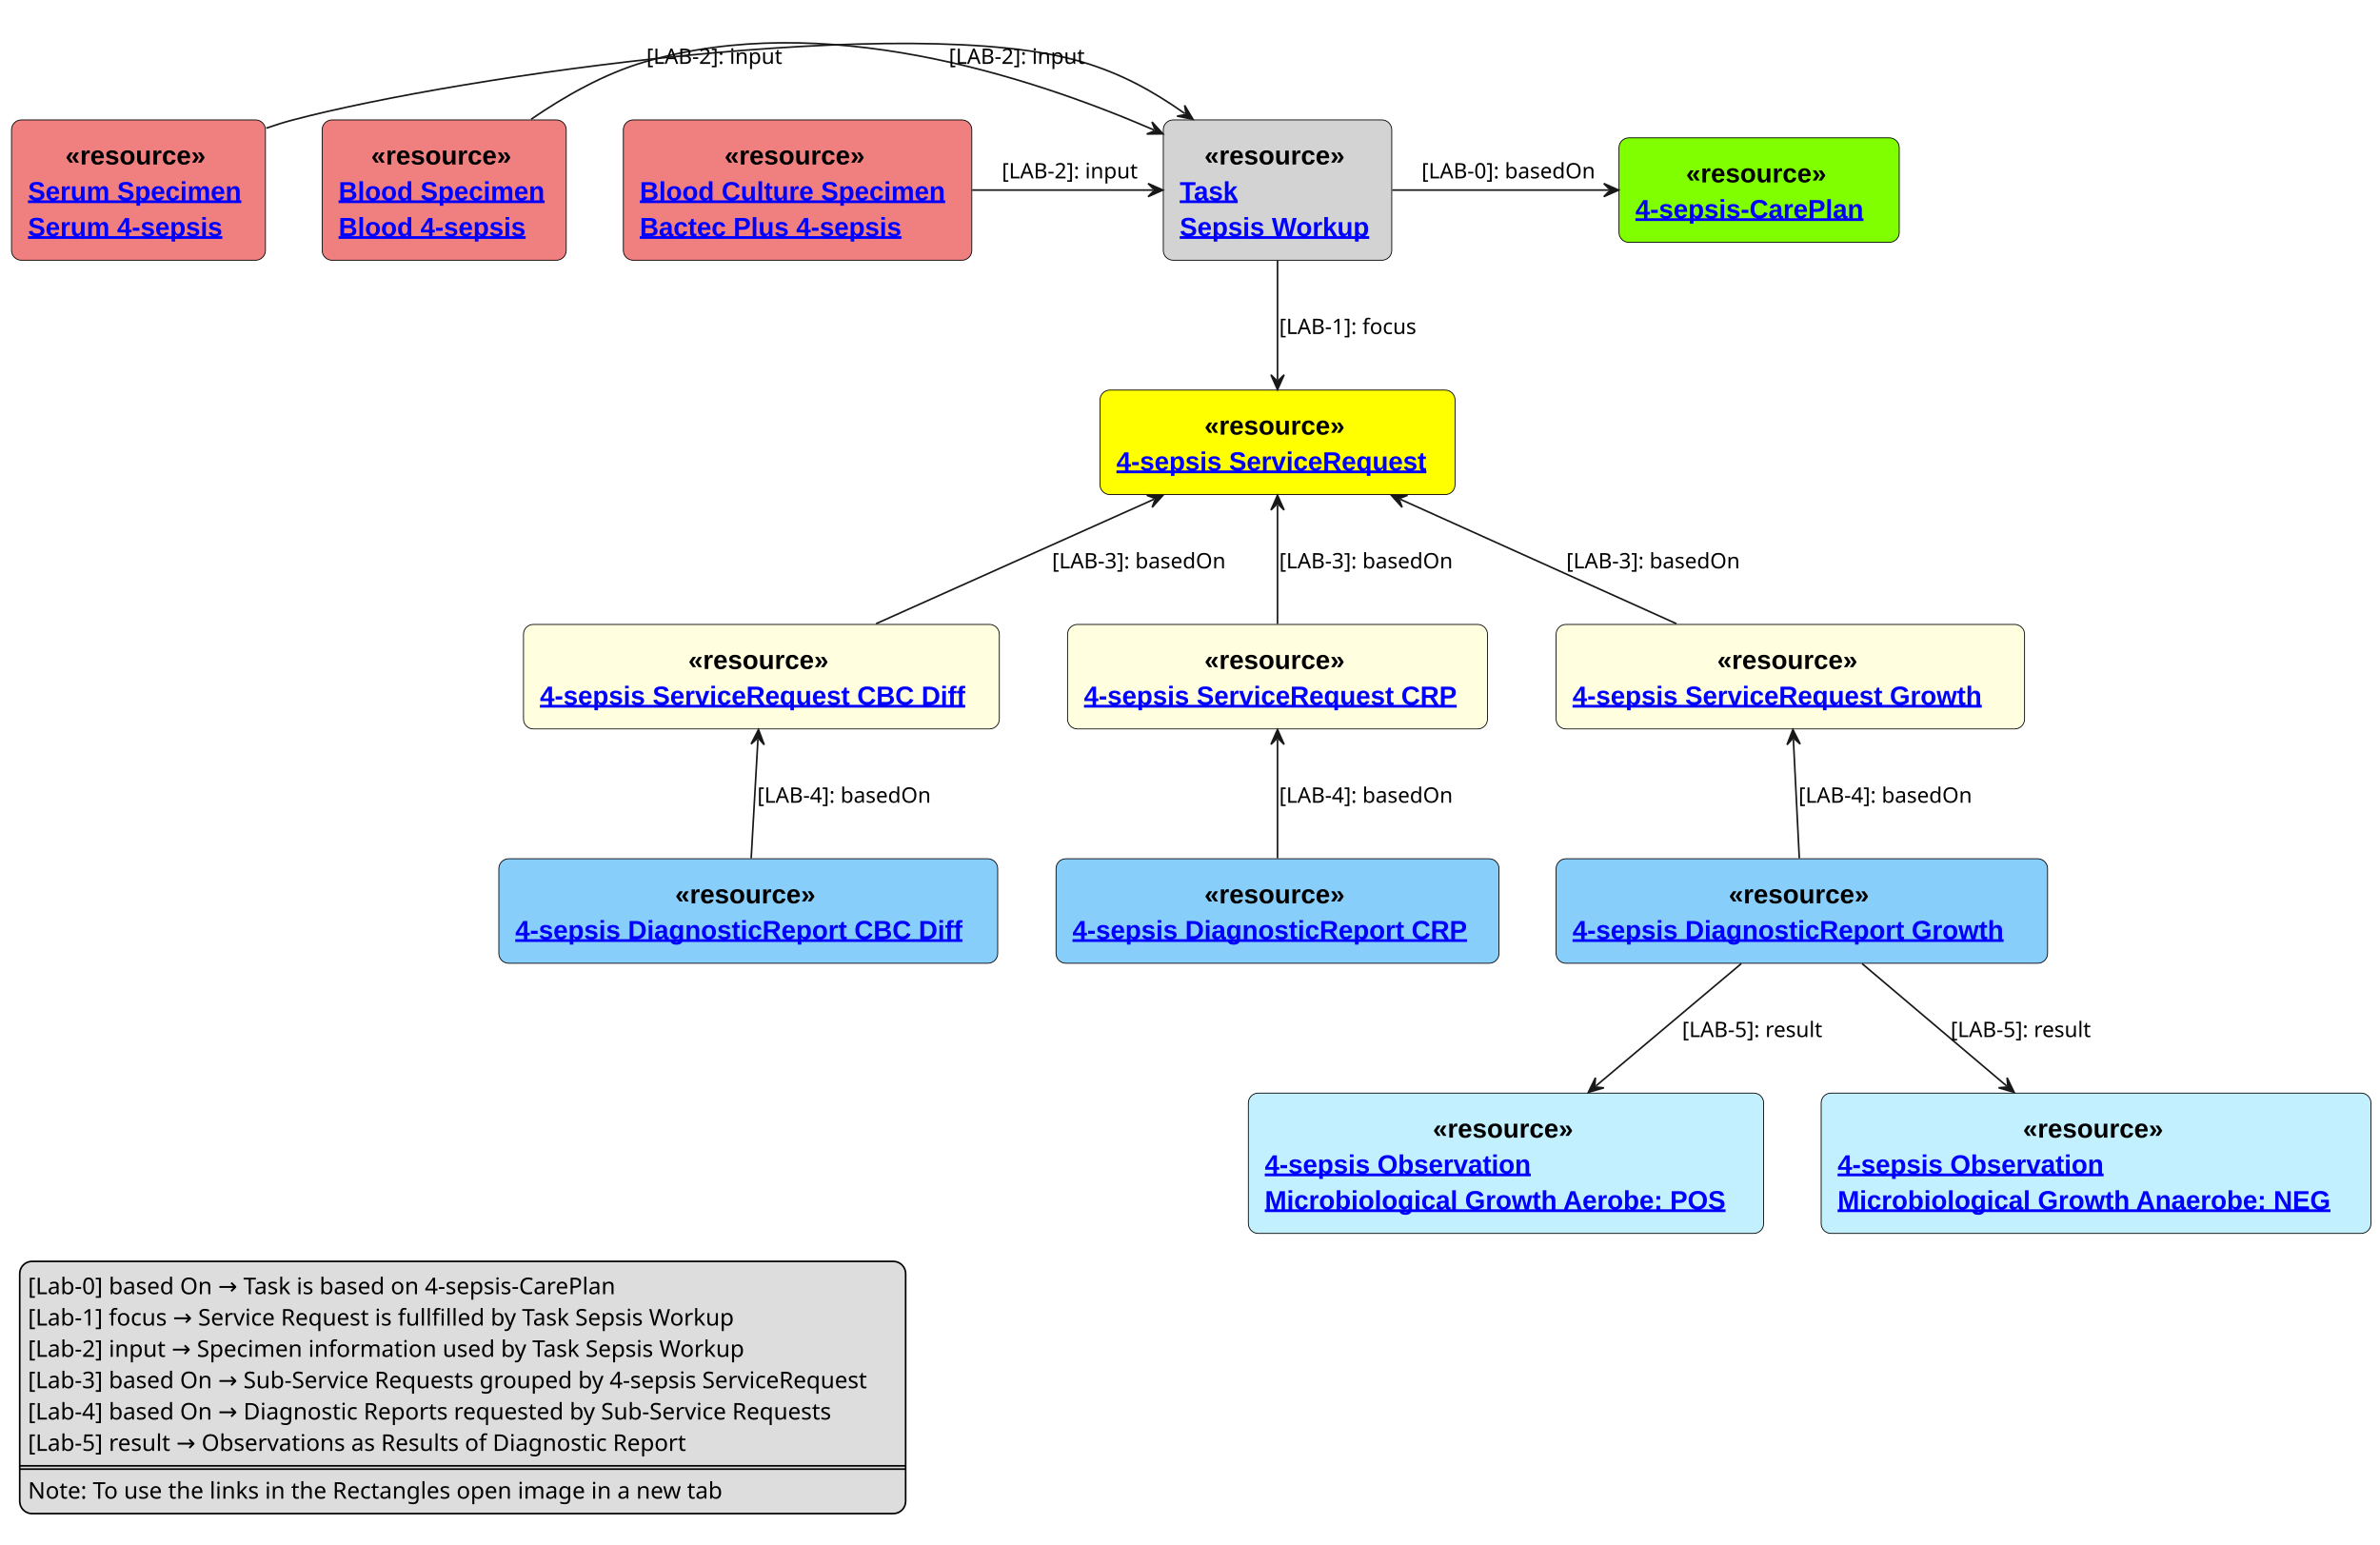
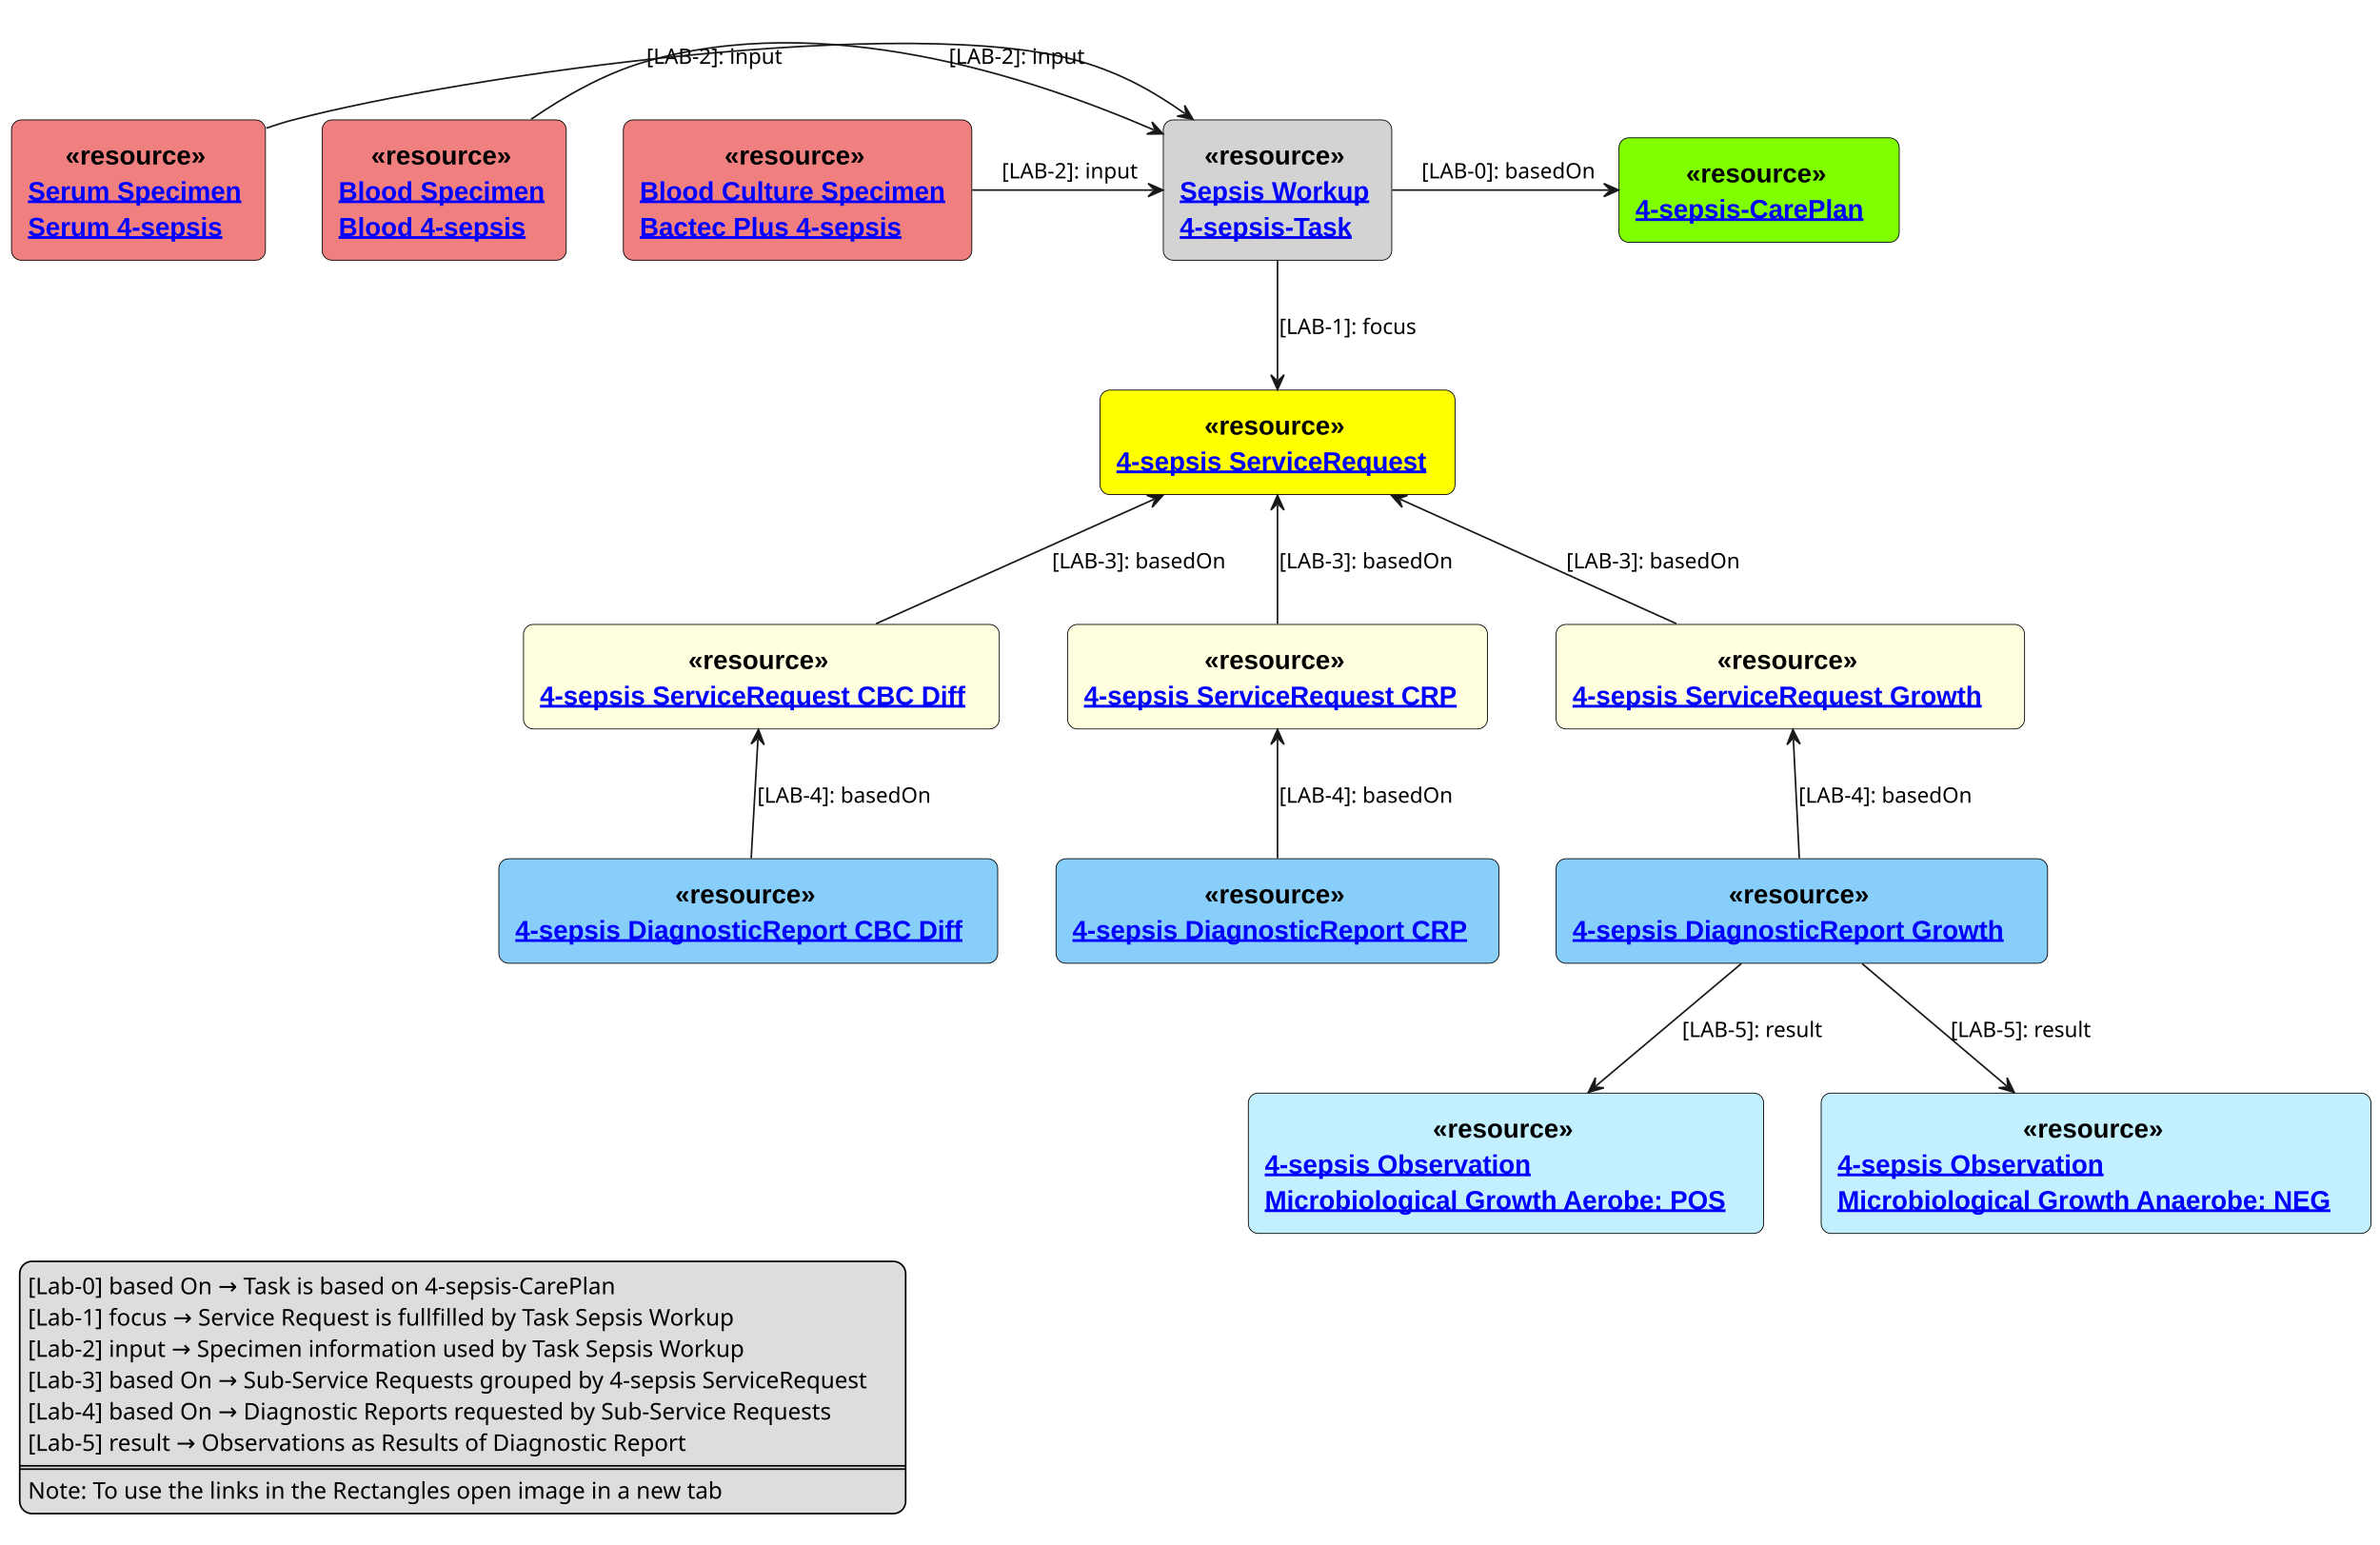
<svg xmlns="http://www.w3.org/2000/svg" xmlns:xlink="http://www.w3.org/1999/xlink" contentStyleType="text/css" height="940px" preserveAspectRatio="none" style="width:1448px;height:940px;background:#FFFFFF;" version="1.1" viewBox="0 0 1448 940" width="1448px" zoomAndPan="magnify">
  <defs />
  <g>
    <g id="elem_CP">
      <rect fill="#7FFF00" height="63.584" rx="6" ry="6" style="stroke:#000000;stroke-width:0.5;" width="170.5" x="985" y="83.86" />
      <text fill="#000000" font-family="Arial" font-size="16" font-weight="bold" lengthAdjust="spacing" textLength="89" x="1025.75" y="110.964">«resource»</text>
      <a href="CarePlan-4-sepsis-CarePlan.html" target="_top" title="CarePlan-4-sepsis-CarePlan.html" xlink:actuate="onRequest" xlink:href="CarePlan-4-sepsis-CarePlan.html" xlink:show="new" xlink:title="CarePlan-4-sepsis-CarePlan.html" xlink:type="simple">
        <text fill="#0000FF" font-family="Arial" font-size="16" font-weight="bold" lengthAdjust="spacing" text-decoration="underline" textLength="142.5" x="995" y="132.756">4-sepsis-CarePlan</text>
      </a>
      <text fill="#000000" font-family="Arial" font-size="16" font-weight="bold" lengthAdjust="spacing" textLength="4" x="1141.5" y="132.756"> </text>
    </g>
    <g id="elem_SR">
      <rect fill="#FFFF00" height="63.584" rx="6" ry="6" style="stroke:#000000;stroke-width:0.5;" width="216" x="669.25" y="237.34" />
      <text fill="#000000" font-family="Arial" font-size="16" font-weight="bold" lengthAdjust="spacing" textLength="89" x="732.75" y="264.444">«resource»</text>
      <a href="ServiceRequest-4-sepsis-ServiceRequest.html" target="_top" title="ServiceRequest-4-sepsis-ServiceRequest.html" xlink:actuate="onRequest" xlink:href="ServiceRequest-4-sepsis-ServiceRequest.html" xlink:show="new" xlink:title="ServiceRequest-4-sepsis-ServiceRequest.html" xlink:type="simple">
        <text fill="#0000FF" font-family="Arial" font-size="16" font-weight="bold" lengthAdjust="spacing" text-decoration="underline" textLength="192" x="679.25" y="286.236">4-sepsis ServiceRequest</text>
      </a>
      <text fill="#000000" font-family="Arial" font-size="16" font-weight="bold" lengthAdjust="spacing" textLength="4" x="871.25" y="286.236"> </text>
    </g>
    <g id="elem_SRDIFF">
      <rect fill="#FFFFE0" height="63.584" rx="6" ry="6" style="stroke:#000000;stroke-width:0.5;" width="289.5" x="318.5" y="379.93" />
      <text fill="#000000" font-family="Arial" font-size="16" font-weight="bold" lengthAdjust="spacing" textLength="89" x="418.75" y="407.034">«resource»</text>
      <a href="ServiceRequest-4-sepsis-ServiceRequestCBCDiff.html" target="_top" title="ServiceRequest-4-sepsis-ServiceRequestCBCDiff.html" xlink:actuate="onRequest" xlink:href="ServiceRequest-4-sepsis-ServiceRequestCBCDiff.html" xlink:show="new" xlink:title="ServiceRequest-4-sepsis-ServiceRequestCBCDiff.html" xlink:type="simple">
        <text fill="#0000FF" font-family="Arial" font-size="16" font-weight="bold" lengthAdjust="spacing" text-decoration="underline" textLength="261.5" x="328.5" y="428.826">4-sepsis ServiceRequest CBC Diff</text>
      </a>
      <text fill="#000000" font-family="Arial" font-size="16" font-weight="bold" lengthAdjust="spacing" textLength="4" x="594" y="428.826"> </text>
    </g>
    <g id="elem_SRCRP">
      <rect fill="#FFFFE0" height="63.584" rx="6" ry="6" style="stroke:#000000;stroke-width:0.5;" width="255.5" x="649.5" y="379.93" />
      <text fill="#000000" font-family="Arial" font-size="16" font-weight="bold" lengthAdjust="spacing" textLength="89" x="732.75" y="407.034">«resource»</text>
      <a href="ServiceRequest-4-sepsis-ServiceRequestCRP.html" target="_top" title="ServiceRequest-4-sepsis-ServiceRequestCRP.html" xlink:actuate="onRequest" xlink:href="ServiceRequest-4-sepsis-ServiceRequestCRP.html" xlink:show="new" xlink:title="ServiceRequest-4-sepsis-ServiceRequestCRP.html" xlink:type="simple">
        <text fill="#0000FF" font-family="Arial" font-size="16" font-weight="bold" lengthAdjust="spacing" text-decoration="underline" textLength="227.5" x="659.5" y="428.826">4-sepsis ServiceRequest CRP</text>
      </a>
      <text fill="#000000" font-family="Arial" font-size="16" font-weight="bold" lengthAdjust="spacing" textLength="4" x="891" y="428.826"> </text>
    </g>
    <g id="elem_SRG">
      <rect fill="#FFFFE0" height="63.584" rx="6" ry="6" style="stroke:#000000;stroke-width:0.5;" width="285" x="946.75" y="379.93" />
      <text fill="#000000" font-family="Arial" font-size="16" font-weight="bold" lengthAdjust="spacing" textLength="89" x="1044.75" y="407.034">«resource»</text>
      <a href="ServiceRequest-4-sepsis-ServiceRequestGrowth.html" target="_top" title="ServiceRequest-4-sepsis-ServiceRequestGrowth.html" xlink:actuate="onRequest" xlink:href="ServiceRequest-4-sepsis-ServiceRequestGrowth.html" xlink:show="new" xlink:title="ServiceRequest-4-sepsis-ServiceRequestGrowth.html" xlink:type="simple">
        <text fill="#0000FF" font-family="Arial" font-size="16" font-weight="bold" lengthAdjust="spacing" text-decoration="underline" textLength="257" x="956.75" y="428.826">4-sepsis ServiceRequest Growth</text>
      </a>
      <text fill="#000000" font-family="Arial" font-size="16" font-weight="bold" lengthAdjust="spacing" textLength="4" x="1217.75" y="428.826"> </text>
    </g>
    <g id="elem_DRG">
      <rect fill="#87CEFA" height="63.584" rx="6" ry="6" style="stroke:#000000;stroke-width:0.5;" width="299" x="946.75" y="522.51" />
      <text fill="#000000" font-family="Arial" font-size="16" font-weight="bold" lengthAdjust="spacing" textLength="89" x="1051.75" y="549.614">«resource»</text>
      <a href="DiagnosticReport-4-sepsis-DiagnosticReportGrowth.html" target="_top" title="DiagnosticReport-4-sepsis-DiagnosticReportGrowth.html" xlink:actuate="onRequest" xlink:href="DiagnosticReport-4-sepsis-DiagnosticReportGrowth.html" xlink:show="new" xlink:title="DiagnosticReport-4-sepsis-DiagnosticReportGrowth.html" xlink:type="simple">
        <text fill="#0000FF" font-family="Arial" font-size="16" font-weight="bold" lengthAdjust="spacing" text-decoration="underline" textLength="275" x="956.75" y="571.406">4-sepsis DiagnosticReport Growth</text>
      </a>
    </g>
    <g id="elem_DRDIFF">
      <rect fill="#87CEFA" height="63.584" rx="6" ry="6" style="stroke:#000000;stroke-width:0.5;" width="303.5" x="303.5" y="522.51" />
      <text fill="#000000" font-family="Arial" font-size="16" font-weight="bold" lengthAdjust="spacing" textLength="89" x="410.75" y="549.614">«resource»</text>
      <a href="DiagnosticReport-4-sepsis-DiagnosticReportCBCDiff.html" target="_top" title="DiagnosticReport-4-sepsis-DiagnosticReportCBCDiff.html" xlink:actuate="onRequest" xlink:href="DiagnosticReport-4-sepsis-DiagnosticReportCBCDiff.html" xlink:show="new" xlink:title="DiagnosticReport-4-sepsis-DiagnosticReportCBCDiff.html" xlink:type="simple">
        <text fill="#0000FF" font-family="Arial" font-size="16" font-weight="bold" lengthAdjust="spacing" text-decoration="underline" textLength="279.5" x="313.5" y="571.406">4-sepsis DiagnosticReport CBC Diff</text>
      </a>
    </g>
    <g id="elem_DRCRP">
      <rect fill="#87CEFA" height="63.584" rx="6" ry="6" style="stroke:#000000;stroke-width:0.5;" width="269.5" x="642.5" y="522.51" />
      <text fill="#000000" font-family="Arial" font-size="16" font-weight="bold" lengthAdjust="spacing" textLength="89" x="732.75" y="549.614">«resource»</text>
      <a href="DiagnosticReport-4-sepsis-DiagnosticReportCRP.html" target="_top" title="DiagnosticReport-4-sepsis-DiagnosticReportCRP.html" xlink:actuate="onRequest" xlink:href="DiagnosticReport-4-sepsis-DiagnosticReportCRP.html" xlink:show="new" xlink:title="DiagnosticReport-4-sepsis-DiagnosticReportCRP.html" xlink:type="simple">
        <text fill="#0000FF" font-family="Arial" font-size="16" font-weight="bold" lengthAdjust="spacing" text-decoration="underline" textLength="245.5" x="652.5" y="571.406">4-sepsis DiagnosticReport CRP</text>
      </a>
    </g>
    <g id="elem_OMA">
      <rect fill="#C2F0FF" height="85.376" rx="6" ry="6" style="stroke:#000000;stroke-width:0.5;" width="313.5" x="759.5" y="665.09" />
      <text fill="#000000" font-family="Arial" font-size="16" font-weight="bold" lengthAdjust="spacing" textLength="89" x="871.75" y="692.194">«resource»</text>
      <a href="Observation-observationMicrobiolGrowthAerobe.html" target="_top" title="Observation-observationMicrobiolGrowthAerobe.html" xlink:actuate="onRequest" xlink:href="Observation-observationMicrobiolGrowthAerobe.html" xlink:show="new" xlink:title="Observation-observationMicrobiolGrowthAerobe.html" xlink:type="simple">
        <text fill="#0000FF" font-family="Arial" font-size="16" font-weight="bold" lengthAdjust="spacing" text-decoration="underline" textLength="168.5" x="769.5" y="713.986">4-sepsis Observation</text>
      </a>
      <a href="Observation-observationMicrobiolGrowthAerobe.html" target="_top" title="Observation-observationMicrobiolGrowthAerobe.html" xlink:actuate="onRequest" xlink:href="Observation-observationMicrobiolGrowthAerobe.html" xlink:show="new" xlink:title="Observation-observationMicrobiolGrowthAerobe.html" xlink:type="simple">
        <text fill="#0000FF" font-family="Arial" font-size="16" font-weight="bold" lengthAdjust="spacing" text-decoration="underline" textLength="293.5" x="769.5" y="735.778">Microbiological Growth Aerobe: POS</text>
      </a>
    </g>
    <g id="elem_OMANA">
      <rect fill="#C2F0FF" height="85.376" rx="6" ry="6" style="stroke:#000000;stroke-width:0.5;" width="334.5" x="1108" y="665.09" />
      <text fill="#000000" font-family="Arial" font-size="16" font-weight="bold" lengthAdjust="spacing" textLength="89" x="1230.75" y="692.194">«resource»</text>
      <a href="Observation-observationMicrobiolGrowthAnaerobe.html" target="_top" title="Observation-observationMicrobiolGrowthAnaerobe.html" xlink:actuate="onRequest" xlink:href="Observation-observationMicrobiolGrowthAnaerobe.html" xlink:show="new" xlink:title="Observation-observationMicrobiolGrowthAnaerobe.html" xlink:type="simple">
        <text fill="#0000FF" font-family="Arial" font-size="16" font-weight="bold" lengthAdjust="spacing" text-decoration="underline" textLength="168.5" x="1118" y="713.986">4-sepsis Observation</text>
      </a>
      <a href="Observation-observationMicrobiolGrowthAnaerobe.html" target="_top" title="Observation-observationMicrobiolGrowthAnaerobe.html" xlink:actuate="onRequest" xlink:href="Observation-observationMicrobiolGrowthAnaerobe.html" xlink:show="new" xlink:title="Observation-observationMicrobiolGrowthAnaerobe.html" xlink:type="simple">
        <text fill="#0000FF" font-family="Arial" font-size="16" font-weight="bold" lengthAdjust="spacing" text-decoration="underline" textLength="314.5" x="1118" y="735.778">Microbiological Growth Anaerobe: NEG</text>
      </a>
    </g>
    <g id="elem_T1">
      <rect fill="#D3D3D3" height="85.376" rx="6" ry="6" style="stroke:#000000;stroke-width:0.5;" width="139" x="707.75" y="72.97" />
      <text fill="#000000" font-family="Arial" font-size="16" font-weight="bold" lengthAdjust="spacing" textLength="89" x="732.75" y="100.074">«resource»</text>
-       <a href="Task-SepsisWorkup.html" target="_top" title="Task-SepsisWorkup.html" xlink:actuate="onRequest" xlink:href="Task-SepsisWorkup.html" xlink:show="new" xlink:title="Task-SepsisWorkup.html" xlink:type="simple">
-         <text fill="#0000FF" font-family="Arial" font-size="16" font-weight="bold" lengthAdjust="spacing" text-decoration="underline" textLength="37" x="717.75" y="121.866">Task</text>
-       </a>
-       <a href="Task-SepsisWorkup.html" target="_top" title="Task-SepsisWorkup.html" xlink:actuate="onRequest" xlink:href="Task-SepsisWorkup.html" xlink:show="new" xlink:title="Task-SepsisWorkup.html" xlink:type="simple">
-         <text fill="#0000FF" font-family="Arial" font-size="16" font-weight="bold" lengthAdjust="spacing" text-decoration="underline" textLength="119" x="717.75" y="143.658">Sepsis Workup</text>
+       <a href="Task-4-sepsis-Task.html" target="_top" title="Task-4-sepsis-Task.html" xlink:actuate="onRequest" xlink:href="Task-4-sepsis-Task.html" xlink:show="new" xlink:title="Task-4-sepsis-Task.html" xlink:type="simple">
+         <text fill="#0000FF" font-family="Arial" font-size="16" font-weight="bold" lengthAdjust="spacing" text-decoration="underline" textLength="119" x="717.75" y="121.866">Sepsis Workup</text>
+       </a>
+       <a href="Task-4-sepsis-Task.html" target="_top" title="Task-4-sepsis-Task.html" xlink:actuate="onRequest" xlink:href="Task-4-sepsis-Task.html" xlink:show="new" xlink:title="Task-4-sepsis-Task.html" xlink:type="simple">
+         <text fill="#0000FF" font-family="Arial" font-size="16" font-weight="bold" lengthAdjust="spacing" text-decoration="underline" textLength="107.5" x="717.75" y="143.658">4-sepsis-Task</text>
      </a>
    </g>
    <g id="elem_BBS">
      <rect fill="#F08080" height="85.376" rx="6" ry="6" style="stroke:#000000;stroke-width:0.5;" width="212" x="379.25" y="72.97" />
      <text fill="#000000" font-family="Arial" font-size="16" font-weight="bold" lengthAdjust="spacing" textLength="89" x="440.75" y="100.074">«resource»</text>
      <a href="Specimen-Blood-bactec-plus-4-sepsis.html" target="_top" title="Specimen-Blood-bactec-plus-4-sepsis.html" xlink:actuate="onRequest" xlink:href="Specimen-Blood-bactec-plus-4-sepsis.html" xlink:show="new" xlink:title="Specimen-Blood-bactec-plus-4-sepsis.html" xlink:type="simple">
        <text fill="#0000FF" font-family="Arial" font-size="16" font-weight="bold" lengthAdjust="spacing" text-decoration="underline" textLength="192" x="389.25" y="121.866">Blood Culture Specimen</text>
      </a>
      <a href="Specimen-Blood-bactec-plus-4-sepsis.html" target="_top" title="Specimen-Blood-bactec-plus-4-sepsis.html" xlink:actuate="onRequest" xlink:href="Specimen-Blood-bactec-plus-4-sepsis.html" xlink:show="new" xlink:title="Specimen-Blood-bactec-plus-4-sepsis.html" xlink:type="simple">
        <text fill="#0000FF" font-family="Arial" font-size="16" font-weight="bold" lengthAdjust="spacing" text-decoration="underline" textLength="160" x="389.25" y="143.658">Bactec Plus 4-sepsis</text>
      </a>
    </g>
    <g id="elem_BS">
      <rect fill="#F08080" height="85.376" rx="6" ry="6" style="stroke:#000000;stroke-width:0.5;" width="148.5" x="196" y="72.97" />
      <text fill="#000000" font-family="Arial" font-size="16" font-weight="bold" lengthAdjust="spacing" textLength="89" x="225.75" y="100.074">«resource»</text>
      <a href="Specimen-Blood-4-sepsis.html" target="_top" title="Specimen-Blood-4-sepsis.html" xlink:actuate="onRequest" xlink:href="Specimen-Blood-4-sepsis.html" xlink:show="new" xlink:title="Specimen-Blood-4-sepsis.html" xlink:type="simple">
        <text fill="#0000FF" font-family="Arial" font-size="16" font-weight="bold" lengthAdjust="spacing" text-decoration="underline" textLength="128.5" x="206" y="121.866">Blood Specimen</text>
      </a>
      <a href="Specimen-Blood-4-sepsis.html" target="_top" title="Specimen-Blood-4-sepsis.html" xlink:actuate="onRequest" xlink:href="Specimen-Blood-4-sepsis.html" xlink:show="new" xlink:title="Specimen-Blood-4-sepsis.html" xlink:type="simple">
        <text fill="#0000FF" font-family="Arial" font-size="16" font-weight="bold" lengthAdjust="spacing" text-decoration="underline" textLength="115.5" x="206" y="143.658">Blood 4-sepsis</text>
      </a>
    </g>
    <g id="elem_SS">
      <rect fill="#F08080" height="85.376" rx="6" ry="6" style="stroke:#000000;stroke-width:0.5;" width="154.5" x="7" y="72.97" />
      <text fill="#000000" font-family="Arial" font-size="16" font-weight="bold" lengthAdjust="spacing" textLength="89" x="39.75" y="100.074">«resource»</text>
      <a href="Specimen-Serum-4-sepsis.html" target="_top" title="Specimen-Serum-4-sepsis.html" xlink:actuate="onRequest" xlink:href="Specimen-Serum-4-sepsis.html" xlink:show="new" xlink:title="Specimen-Serum-4-sepsis.html" xlink:type="simple">
        <text fill="#0000FF" font-family="Arial" font-size="16" font-weight="bold" lengthAdjust="spacing" text-decoration="underline" textLength="134.5" x="17" y="121.866">Serum Specimen</text>
      </a>
      <a href="Specimen-Serum-4-sepsis.html" target="_top" title="Specimen-Serum-4-sepsis.html" xlink:actuate="onRequest" xlink:href="Specimen-Serum-4-sepsis.html" xlink:show="new" xlink:title="Specimen-Serum-4-sepsis.html" xlink:type="simple">
        <text fill="#0000FF" font-family="Arial" font-size="16" font-weight="bold" lengthAdjust="spacing" text-decoration="underline" textLength="121.5" x="17" y="143.658">Serum 4-sepsis</text>
      </a>
    </g>
    <g id="link_SR_SRG">
      <path d="M851.96,303.795 C903.58,327.055 968.3,356.22 1019.93,379.48 " fill="none" id="SR-backto-SRG" style="stroke:#181818;stroke-width:1.0;" />
      <polygon fill="#181818" points="846.49,301.33,853.052,308.674,851.049,303.384,856.339,301.38,846.49,301.33" style="stroke:#181818;stroke-width:1.0;" />
      <text fill="#000000" font-family="sans-serif" font-size="13" lengthAdjust="spacing" textLength="102" x="952.93" y="345.827">[LAB-3]: basedOn</text>
    </g>
    <g id="link_SR_SRDIFF">
      <path d="M702.084,303.782 C650.144,327.042 584.98,356.22 533.01,379.48 " fill="none" id="SR-backto-SRDIFF" style="stroke:#181818;stroke-width:1.0;" />
      <polygon fill="#181818" points="707.56,301.33,697.711,301.358,702.997,303.374,700.981,308.659,707.56,301.33" style="stroke:#181818;stroke-width:1.0;" />
      <text fill="#000000" font-family="sans-serif" font-size="13" lengthAdjust="spacing" textLength="102" x="640.05" y="345.827">[LAB-3]: basedOn</text>
    </g>
    <g id="link_SR_SRCRP">
      <path d="M777.25,307.33 C777.25,330.63 777.25,356.33 777.25,379.6 " fill="none" id="SR-backto-SRCRP" style="stroke:#181818;stroke-width:1.0;" />
      <polygon fill="#181818" points="777.25,301.33,773.25,310.33,777.25,306.33,781.25,310.33,777.25,301.33" style="stroke:#181818;stroke-width:1.0;" />
      <text fill="#000000" font-family="sans-serif" font-size="13" lengthAdjust="spacing" textLength="102" x="778.25" y="345.827">[LAB-3]: basedOn</text>
    </g>
    <g id="link_SRG_DRG">
      <path d="M1091.098,449.913 C1092.258,473.213 1093.54,498.91 1094.7,522.19 " fill="none" id="SRG-backto-DRG" style="stroke:#181818;stroke-width:1.0;" />
      <polygon fill="#181818" points="1090.8,443.92,1087.253,453.108,1091.049,448.914,1095.243,452.71,1090.8,443.92" style="stroke:#181818;stroke-width:1.0;" />
      <text fill="#000000" font-family="sans-serif" font-size="13" lengthAdjust="spacing" textLength="102" x="1094.17" y="488.407">[LAB-4]: basedOn</text>
    </g>
    <g id="link_SRDIFF_DRDIFF">
      <path d="M461.131,449.91 C459.811,473.21 458.35,498.91 457.02,522.19 " fill="none" id="SRDIFF-backto-DRDIFF" style="stroke:#181818;stroke-width:1.0;" />
      <polygon fill="#181818" points="461.47,443.92,456.967,452.679,461.187,448.912,464.954,453.132,461.47,443.92" style="stroke:#181818;stroke-width:1.0;" />
      <text fill="#000000" font-family="sans-serif" font-size="13" lengthAdjust="spacing" textLength="102" x="460.73" y="488.407">[LAB-4]: basedOn</text>
    </g>
    <g id="link_SRCRP_DRCRP">
      <path d="M777.25,449.92 C777.25,473.22 777.25,498.91 777.25,522.19 " fill="none" id="SRCRP-backto-DRCRP" style="stroke:#181818;stroke-width:1.0;" />
      <polygon fill="#181818" points="777.25,443.92,773.25,452.92,777.25,448.92,781.25,452.92,777.25,443.92" style="stroke:#181818;stroke-width:1.0;" />
      <text fill="#000000" font-family="sans-serif" font-size="13" lengthAdjust="spacing" textLength="102" x="778.25" y="488.407">[LAB-4]: basedOn</text>
    </g>
    <g id="link_DRG_OMA">
      <path d="M1059.39,586.32 C1032.54,608.91 1000.46,635.906 970.96,660.736 " fill="none" id="DRG-to-OMA" style="stroke:#181818;stroke-width:1.0;" />
      <polygon fill="#181818" points="966.37,664.6,975.831,661.865,970.195,661.38,970.68,655.744,966.37,664.6" style="stroke:#181818;stroke-width:1.0;" />
      <text fill="#000000" font-family="sans-serif" font-size="13" lengthAdjust="spacing" textLength="82" x="1023.37" y="630.987">[LAB-5]: result</text>
    </g>
    <g id="link_DRG_OMANA">
      <path d="M1132.91,586.32 C1159.6,608.91 1191.49,635.894 1220.83,660.724 " fill="none" id="DRG-to-OMANA" style="stroke:#181818;stroke-width:1.0;" />
      <polygon fill="#181818" points="1225.41,664.6,1221.124,655.733,1221.593,661.37,1215.956,661.839,1225.41,664.6" style="stroke:#181818;stroke-width:1.0;" />
      <text fill="#000000" font-family="sans-serif" font-size="13" lengthAdjust="spacing" textLength="82" x="1186.75" y="630.987">[LAB-5]: result</text>
    </g>
    <g id="link_T1_SR">
      <path d="M777.25,158.45 C777.25,183.32 777.25,208.35 777.25,231.05 " fill="none" id="T1-to-SR" style="stroke:#181818;stroke-width:1.0;" />
      <polygon fill="#181818" points="777.25,237.05,781.25,228.05,777.25,232.05,773.25,228.05,777.25,237.05" style="stroke:#181818;stroke-width:1.0;" />
      <text fill="#000000" font-family="sans-serif" font-size="13" lengthAdjust="spacing" textLength="80" x="778.25" y="203.237">[LAB-1]: focus</text>
    </g>
    <g id="link_T1_CP">
      <path d="M847.06,115.65 C888.36,115.65 934.98,115.65 978.76,115.65 " fill="none" id="T1-to-CP" style="stroke:#181818;stroke-width:1.0;" />
      <polygon fill="#181818" points="984.76,115.65,975.76,111.65,979.76,115.65,975.76,119.65,984.76,115.65" style="stroke:#181818;stroke-width:1.0;" />
      <text fill="#000000" font-family="sans-serif" font-size="13" lengthAdjust="spacing" textLength="102" x="864.87" y="108.547">[LAB-0]: basedOn</text>
    </g>
    <g id="link_BBS_T1">
      <path d="M591.49,115.65 C630.14,115.65 666.81,115.65 701.5,115.65 " fill="none" id="BBS-to-T1" style="stroke:#181818;stroke-width:1.0;" />
      <polygon fill="#181818" points="707.5,115.65,698.5,111.65,702.5,115.65,698.5,119.65,707.5,115.65" style="stroke:#181818;stroke-width:1.0;" />
      <text fill="#000000" font-family="sans-serif" font-size="13" lengthAdjust="spacing" textLength="80" x="609.5" y="108.547">[LAB-2]: input</text>
    </g>
    <g id="link_BS_T1">
      <path d="M323.16,72.54 C343.51,58.56 367.76,44.82 392.25,37.66 C500.58,6 624.241,45.493 702.031,79.053 " fill="none" id="BS-to-T1" style="stroke:#181818;stroke-width:1.0;" />
      <polygon fill="#181818" points="707.54,81.43,700.861,74.192,702.949,79.449,697.692,81.538,707.54,81.43" style="stroke:#181818;stroke-width:1.0;" />
      <text fill="#000000" font-family="sans-serif" font-size="13" lengthAdjust="spacing" textLength="80" x="393.25" y="38.867">[LAB-2]: input</text>
    </g>
    <g id="link_SS_T1">
      <path d="M162,77.97 C167.43,76.08 172.88,74.38 178.25,72.97 C281.68,45.74 555.76,7.07 658.25,37.66 C682.27,44.83 701.045,55.124 720.885,69.104 " fill="none" id="SS-to-T1" style="stroke:#181818;stroke-width:1.0;" />
      <polygon fill="#181818" points="725.79,72.56,720.737,64.106,721.703,69.68,716.129,70.646,725.79,72.56" style="stroke:#181818;stroke-width:1.0;" />
      <text fill="#000000" font-family="sans-serif" font-size="13" lengthAdjust="spacing" textLength="80" x="577.25" y="38.867">[LAB-2]: input</text>
    </g>
    <rect fill="#DDDDDD" height="153.475" id="_legend" rx="7.5" ry="7.5" style="stroke:#000000;stroke-width:1.0;" width="539" x="12" y="767.466" />
    <text fill="#000000" font-family="sans-serif" font-size="14" lengthAdjust="spacing" textLength="371" x="17" y="787.432">[Lab-0] based On → Task is based on 4-sepsis-CarePlan</text>
    <text fill="#000000" font-family="sans-serif" font-size="14" lengthAdjust="spacing" textLength="446" x="17" y="806.5">[Lab-1] focus → Service Request is fullfilled by Task Sepsis Workup</text>
    <text fill="#000000" font-family="sans-serif" font-size="14" lengthAdjust="spacing" textLength="450" x="17" y="825.568">[Lab-2] input → Specimen information used by Task Sepsis Workup</text>
    <text fill="#000000" font-family="sans-serif" font-size="14" lengthAdjust="spacing" textLength="529" x="17" y="844.636">[Lab-3] based On → Sub-Service Requests grouped by 4-sepsis ServiceRequest</text>
    <text fill="#000000" font-family="sans-serif" font-size="14" lengthAdjust="spacing" textLength="505" x="17" y="863.704">[Lab-4] based On → Diagnostic Reports requested by Sub-Service Requests</text>
    <text fill="#000000" font-family="sans-serif" font-size="14" lengthAdjust="spacing" textLength="412" x="17" y="882.772">[Lab-5] result → Observations as Results of Diagnostic Report</text>
    <line style="stroke:#000000;stroke-width:1.0;" x1="12" x2="551" y1="891.874" y2="891.874" />
    <line style="stroke:#000000;stroke-width:1.0;" x1="12" x2="551" y1="893.874" y2="893.874" />
    <text fill="#000000" font-family="sans-serif" font-size="14" lengthAdjust="spacing" textLength="437" x="17" y="911.84">Note: To use the links in the Rectangles open image in a new tab</text>
  </g>
</svg>
